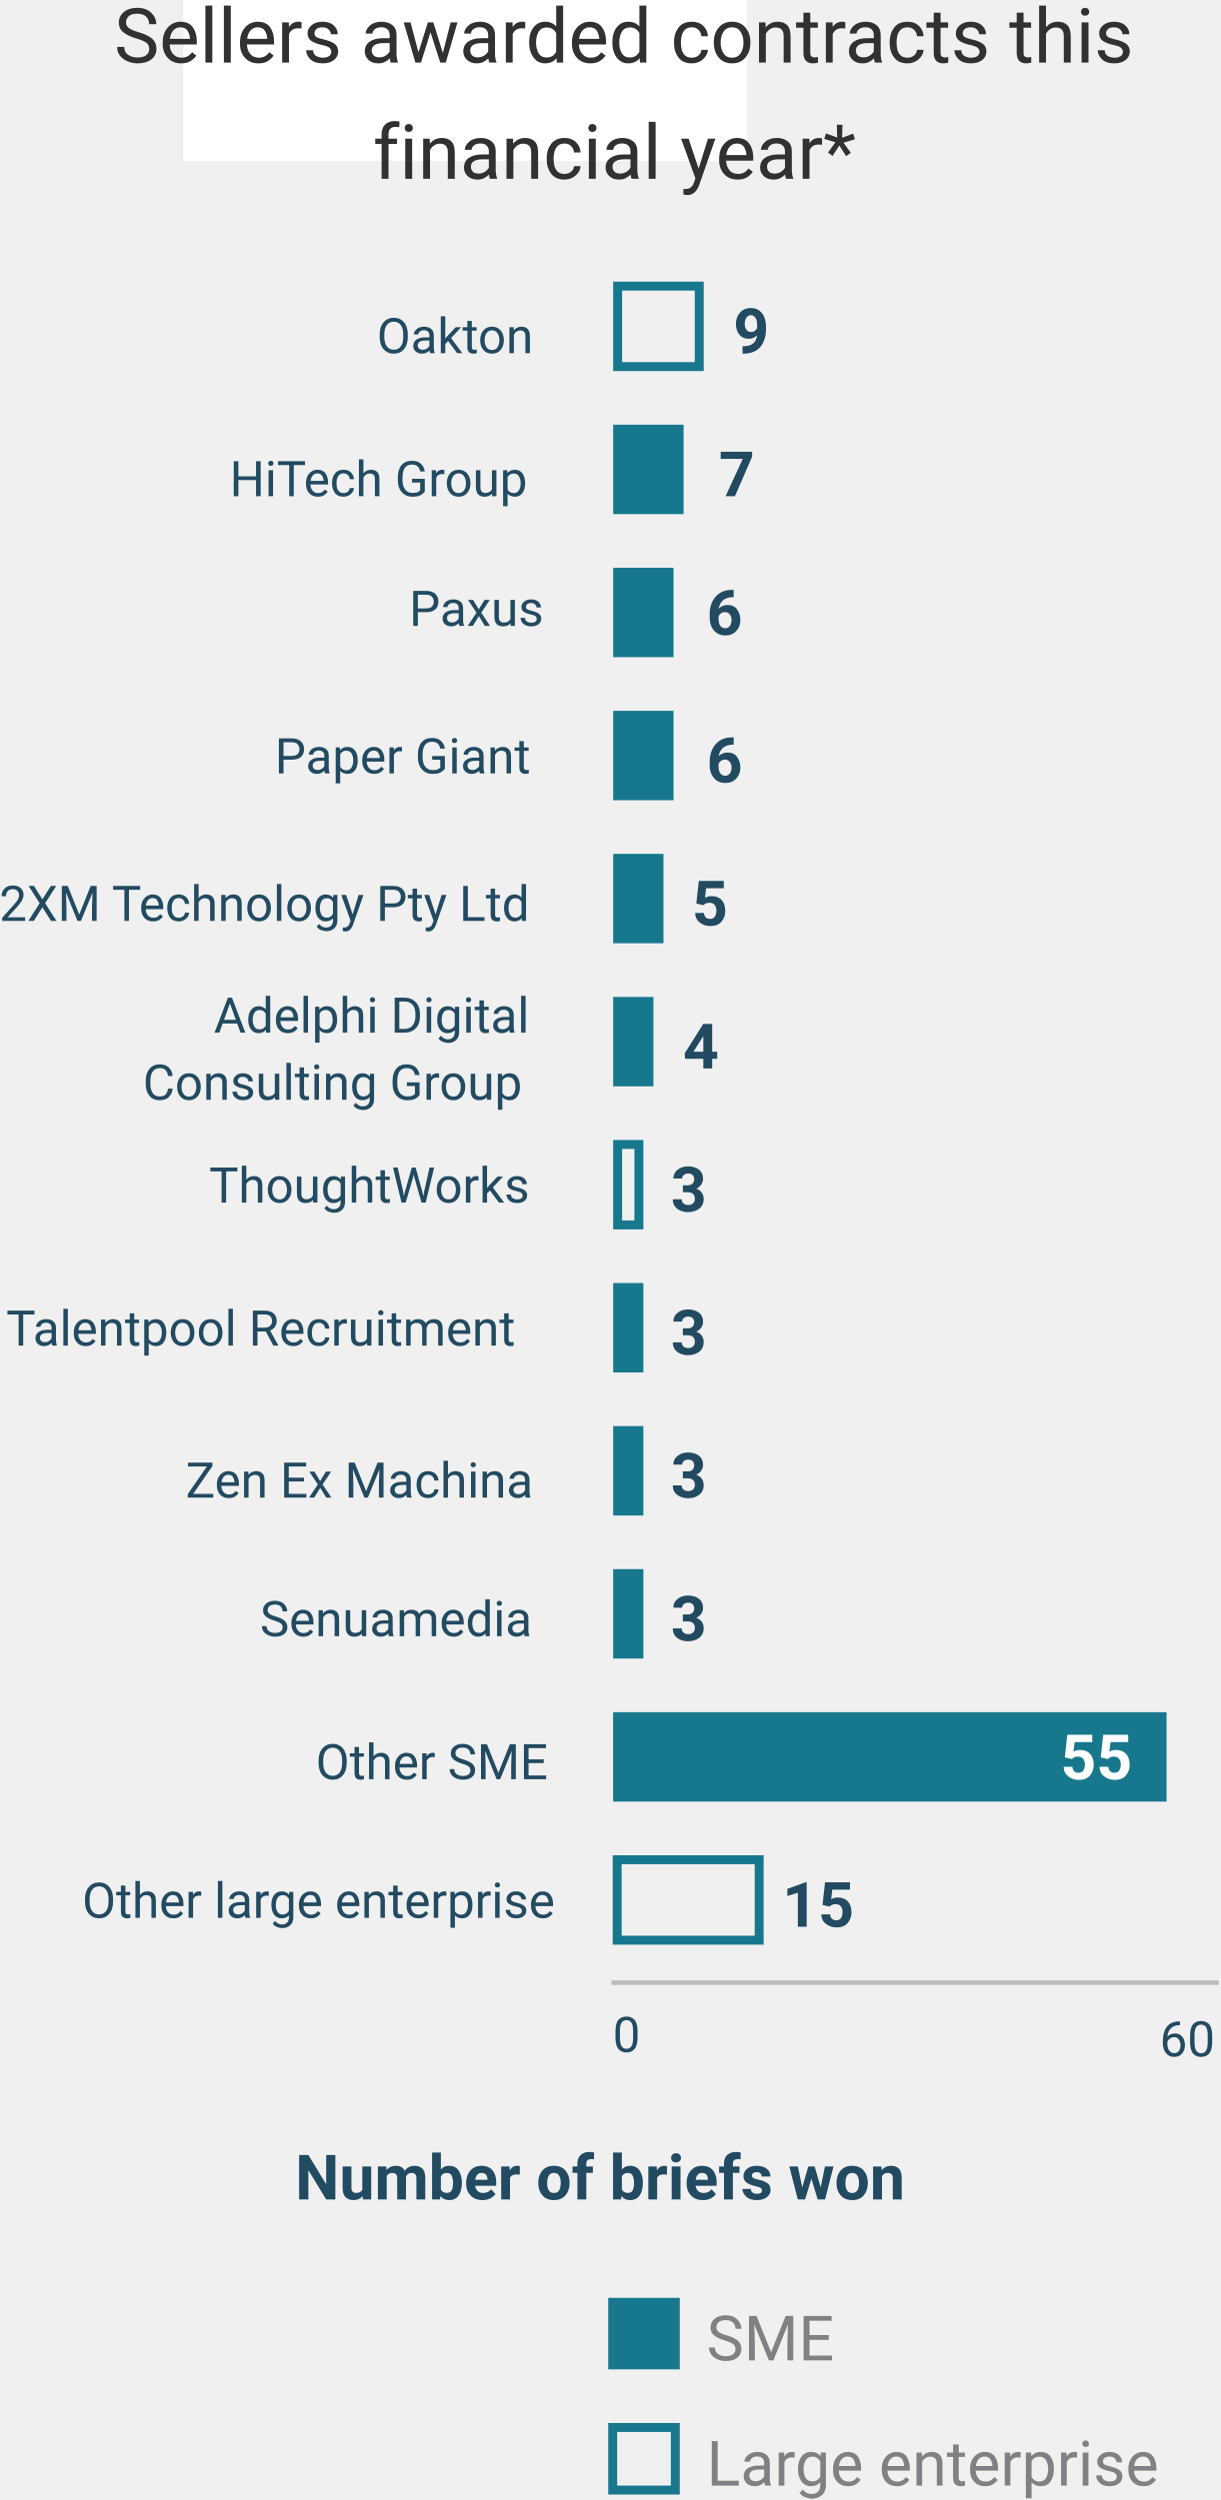
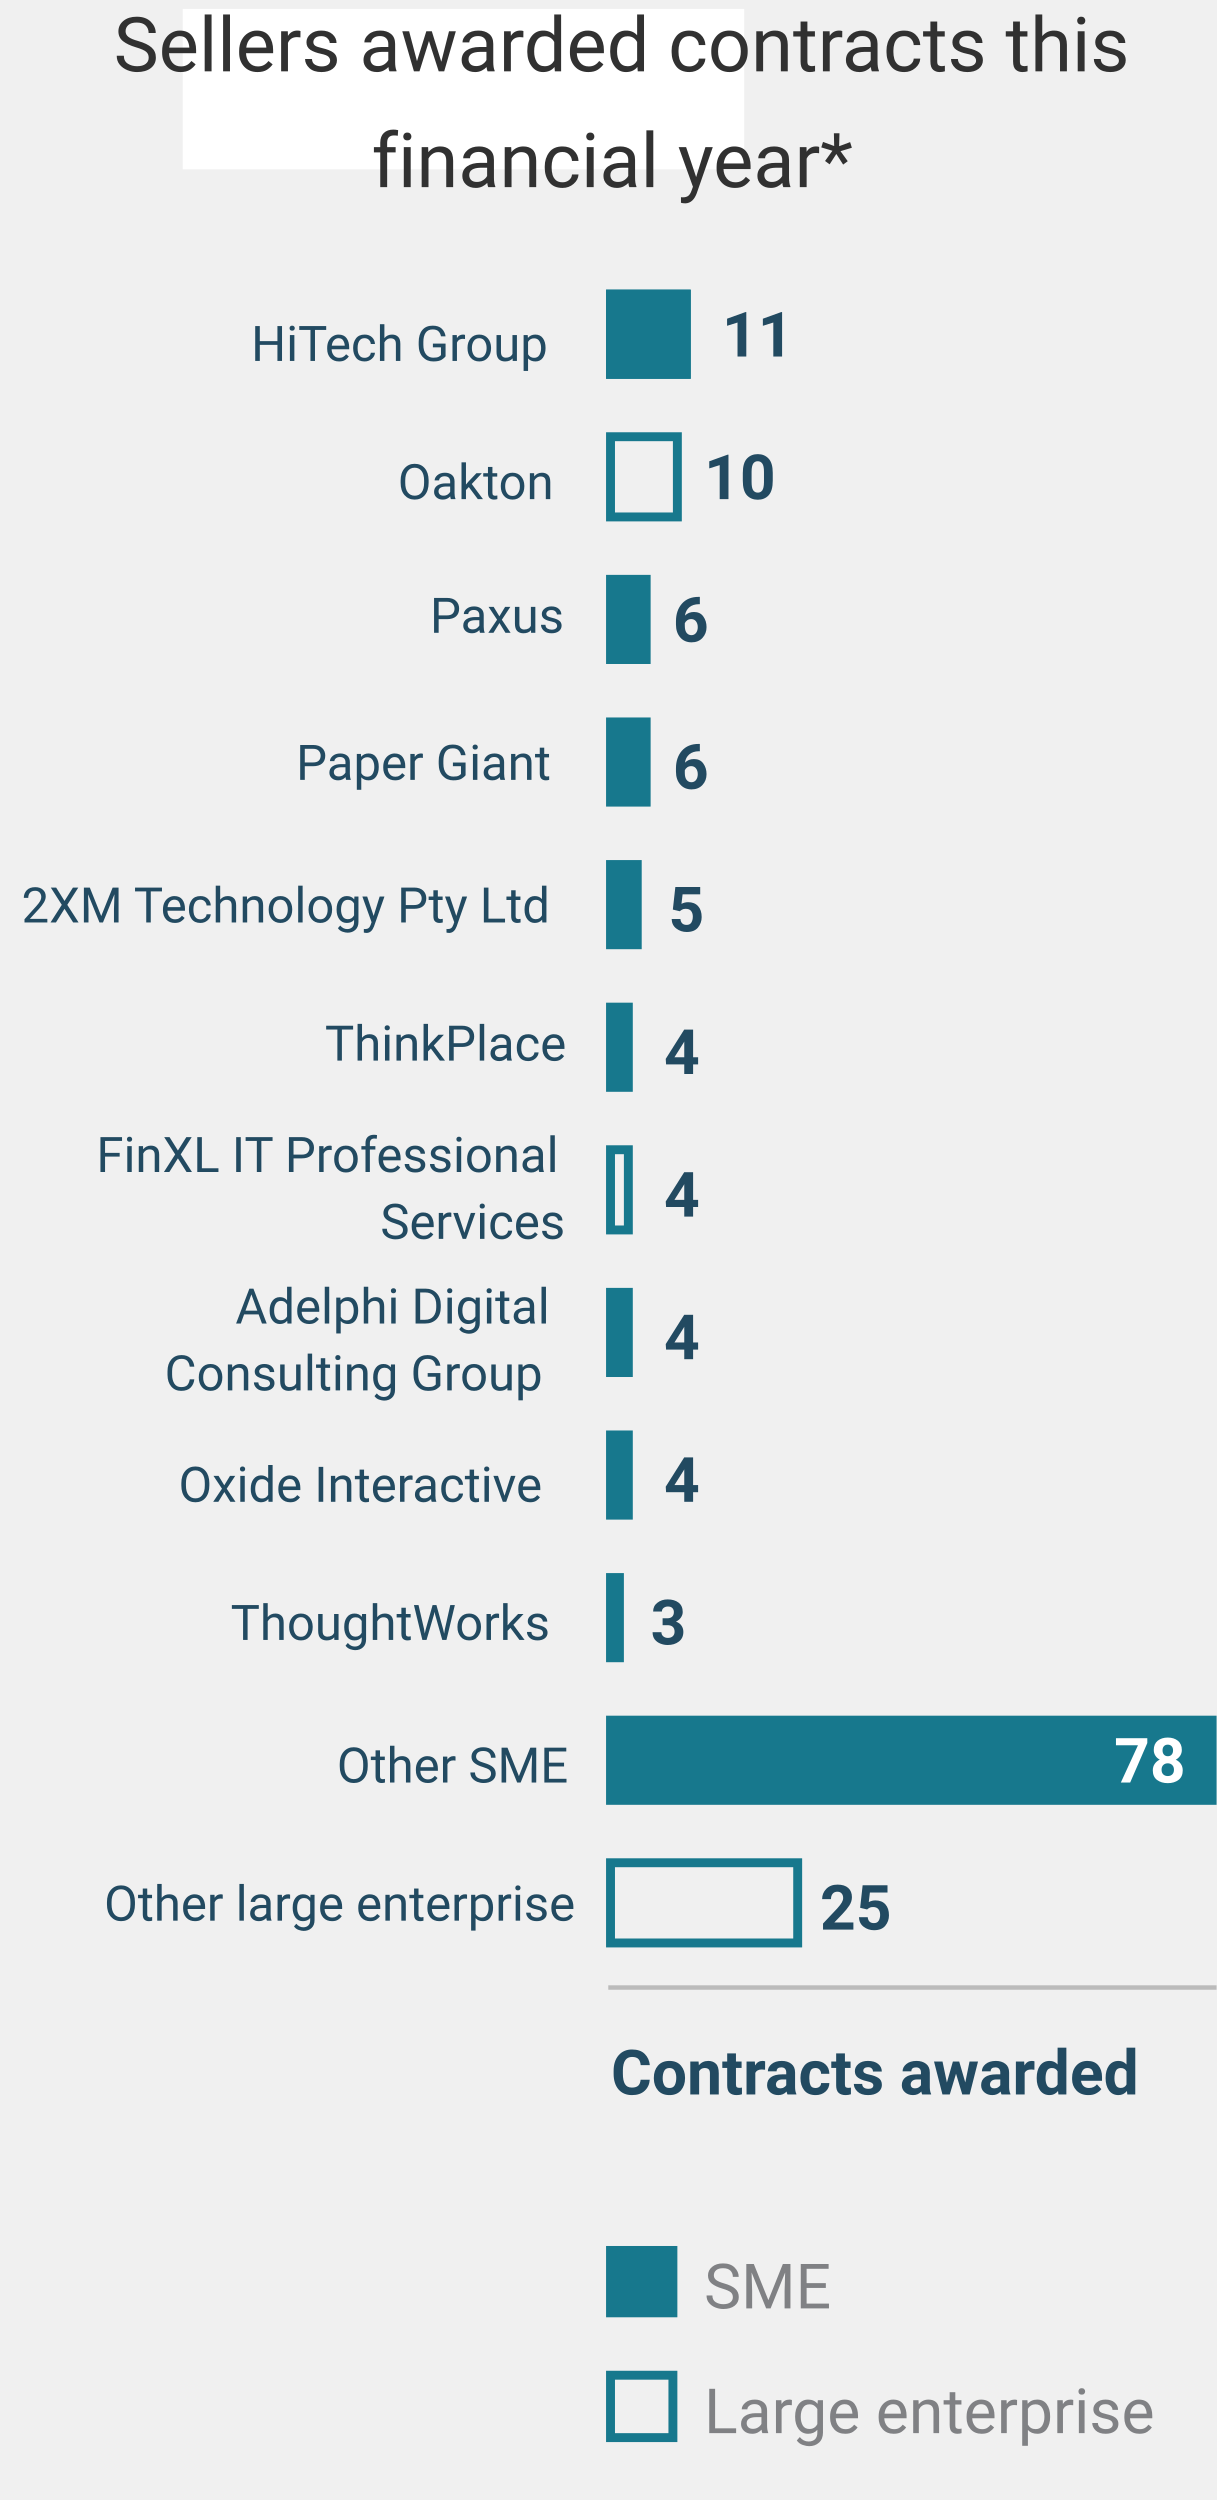
- <svg xmlns="http://www.w3.org/2000/svg" font-family="-apple-system, BlinkMacSystemFont, &quot;Segoe UI&quot;, Roboto, Helvetica, Arial, sans-serif, &quot;Apple Color Emoji&quot;, &quot;Segoe UI Emoji&quot;, &quot;Segoe UI Symbol&quot;" width="273px" height="559px" viewBox="0 0 273 559" version="1.1">
-   <defs />
-   <g id="Mocks" stroke="none" stroke-width="1" fill="none" fill-rule="evenodd">
-     <g id="Nov-monthly-report-less-than-767px" transform="translate(-24, -5250)">
-       <g id="767-sellers-awarded-contracts-this-financial-year" transform="translate(24, 5248)">
-         <g transform="translate(-19, 0)">
-           <text id="Oakton" font-size="11" font-weight="normal" fill="#224A61">
-             <tspan x="103.263" y="81">Oakton</tspan>
-           </text>
-           <text id="HiTech-Group" font-size="11" font-weight="normal" fill="#224A61">
-             <tspan x="70.365" y="113">HiTech Group</tspan>
-           </text>
-           <text id="Paxus" font-size="11" font-weight="normal" fill="#224A61">
-             <tspan x="110.498" y="142">Paxus</tspan>
-           </text>
-           <text id="Paper-Giant" font-size="11" font-weight="normal" fill="#224A61">
-             <tspan x="80.457" y="175">Paper Giant</tspan>
-           </text>
-           <text id="2XM-Technology-Pty-L" font-size="11" font-weight="normal" fill="#224A61">
-             <tspan x="18.84" y="208">2XM Technology Pty Ltd</tspan>
-           </text>
-           <text id="Adelphi-Digital-Cons" font-size="11" font-weight="normal" fill="#224A61">
-             <tspan x="66.82" y="233">Adelphi Digital </tspan>
-             <tspan x="50.948" y="248">Consulting Group</tspan>
-           </text>
-           <text id="Talentpool-Recruitme" font-size="11" font-weight="normal" fill="#224A61">
-             <tspan x="20.387" y="303">Talentpool Recruitment</tspan>
-           </text>
-           <text id="ThoughtWorks" font-size="11" font-weight="normal" fill="#224A61">
-             <tspan x="65.767" y="271">ThoughtWorks</tspan>
-           </text>
-           <text id="Number-of-briefs-won-Copy" font-size="14" font-weight="bold" fill="#224A61">
-             <tspan x="85" y="494">Number of briefs won</tspan>
-           </text>
-           <text id="Zen-Ex-Machina" font-size="11" font-weight="normal" fill="#224A61">
-             <tspan x="60.514" y="337">Zen Ex Machina</tspan>
-           </text>
-           <text id="Other-SME" font-size="11" font-weight="normal" fill="#224A61">
-             <tspan x="89.599" y="400">Other SME</tspan>
-           </text>
-           <text id="Senuamedia" font-size="11" font-weight="normal" fill="#224A61">
-             <tspan x="77.127" y="368">Senuamedia</tspan>
-           </text>
-           <text id="Other-large-enterpri" font-size="11" font-weight="normal" fill="#224A61">
-             <tspan x="37.365" y="431">Other large enterprise</tspan>
-           </text>
-           <g id="Group-18" transform="translate(156, 65)">
-             <rect id="Rectangle-10-Copy-16" stroke="#17788D" stroke-width="2" x="1.105" y="1" width="18.25" height="18" />
-             <rect id="Rectangle-10-Copy-17" fill="#17788D" x="0.105" y="32" width="15.75" height="20" />
-             <rect id="Rectangle-10-Copy-18" fill="#17788D" x="0.105" y="64" width="13.5" height="20" />
-             <rect id="Rectangle-10-Copy-19" fill="#17788D" x="0.105" y="96" width="13.5" height="20" />
-             <rect id="Rectangle-10-Copy-22" fill="#17788D" x="0.105" y="224" width="6.75" height="20" />
-             <rect id="Rectangle-10-Copy-23" stroke="#17788D" stroke-width="2" x="1.105" y="193" width="4.75" height="18" />
-             <rect id="Rectangle-10-Copy-24" fill="#17788D" x="0.11" y="160" width="9" height="20" />
-             <rect id="Rectangle-10-Copy-25" fill="#17788D" x="0.105" y="128" width="11.25" height="20" />
-             <text id="9" font-size="14" font-weight="bold" fill="#224A61">
-               <tspan x="26.959" y="16">9</tspan>
-             </text>
-             <text id="7" font-size="14" font-weight="bold" fill="#224A61">
-               <tspan x="23.724" y="48">7</tspan>
-             </text>
-             <text id="6" font-size="14" font-weight="bold" fill="#224A61">
-               <tspan x="21" y="79">6</tspan>
-             </text>
-             <text id="6" font-size="14" font-weight="bold" fill="#224A61">
-               <tspan x="21" y="112">6</tspan>
-             </text>
-             <text id="5" font-size="14" font-weight="bold" fill="#224A61">
-               <tspan x="17.715" y="144">5</tspan>
-             </text>
-             <text id="4" font-size="14" font-weight="bold" fill="#224A61">
-               <tspan x="15.715" y="176">4</tspan>
-             </text>
-             <text id="3" font-size="14" font-weight="bold" fill="#224A61">
-               <tspan x="13" y="208">3</tspan>
-             </text>
-             <text id="3" font-size="14" font-weight="bold" fill="#224A61">
-               <tspan x="13" y="240">3</tspan>
-             </text>
-             <text id="60" font-size="11" font-weight="normal" fill="#224A61">
-               <tspan x="122.296" y="397">60</tspan>
-             </text>
-             <text id="0-copy" font-size="11" font-weight="normal" fill="#224A61">
-               <tspan x="0" y="396">0</tspan>
-             </text>
-             <rect id="Rectangle-10-Copy-20" fill="#17788D" x="0.105" y="288" width="6.75" height="20" />
-             <rect id="Rectangle-10-Copy-26" stroke="#17788D" stroke-width="2" x="1" y="353" width="31.75" height="18" />
-             <rect id="Rectangle-10-Copy-21" fill="#17788D" x="0.105" y="256" width="6.75" height="20" />
-             <rect id="Rectangle-10-Copy-27" fill="#17788D" x="0.092" y="320" width="123.75" height="20" />
-             <path d="M0.208,380.5 L135.002,380.5" id="Line-Copy" stroke="#BBBBBB" stroke-linecap="square" />
-             <text id="3" font-size="14" font-weight="bold" fill="#224A61">
-               <tspan x="13" y="272">3</tspan>
-             </text>
-             <text id="55" font-size="14" font-weight="bold" fill="#FFFFFF">
-               <tspan x="100.107" y="335">55</tspan>
-             </text>
-             <text id="3" font-size="14" font-weight="bold" fill="#224A61">
-               <tspan x="13" y="304">3</tspan>
-             </text>
-             <text id="15" font-size="14" font-weight="bold" fill="#224A61">
-               <tspan x="37.899" y="368">15</tspan>
-             </text>
-           </g>
-           <text id="SME" font-size="14" font-weight="normal" fill="#808184">
-             <tspan x="177" y="530">SME</tspan>
-           </text>
-           <text id="Large-enterprise" font-size="14" font-weight="normal" fill="#808184">
-             <tspan x="177" y="558">Large enterprise</tspan>
-           </text>
-           <rect id="Rectangle-3-Copy-11" fill="#17788D" x="155" y="516" width="16" height="16" />
-           <rect id="Rectangle-3-Copy-12" stroke="#17788D" stroke-width="2" x="156" y="545" width="14" height="14" />
-           <rect id="Rectangle-14" fill="#FFFFFF" x="60" y="2" width="126" height="36" />
-           <text id="Sellers-awarded-cont" font-size="17" font-weight="normal" line-spacing="26" fill="#313131">
-             <tspan x="44.525" y="16">Sellers awarded contracts this </tspan>
-             <tspan x="102.406" y="42">financial year*</tspan>
-           </text>
+ <svg xmlns="http://www.w3.org/2000/svg" xmlns:xlink="http://www.w3.org/1999/xlink" font-family="-apple-system, BlinkMacSystemFont, &quot;Segoe UI&quot;, Roboto, Helvetica, Arial, sans-serif, &quot;Apple Color Emoji&quot;, &quot;Segoe UI Emoji&quot;, &quot;Segoe UI Symbol&quot;" width="273px" height="561px" viewBox="0 0 273 561" version="1.1" style="background: #FFFFFF;">
+   <defs>
+     <rect id="path-1" x="136" y="0" width="19" height="20" />
+   </defs>
+   <g id="Symbols" stroke="none" stroke-width="1" fill="none" fill-rule="evenodd">
+     <g id="767-sellers-awarded-contracts-this-financial-year">
+       <text id="Contracts-awarded" font-size="14" font-weight="bold" fill="#224A61">
+         <tspan x="137.103" y="470">Contracts awarded</tspan>
+       </text>
+       <path d="M137,446 L272.5,446" id="Line-Copy" stroke="#BBBBBB" stroke-linecap="square" />
+       <g id="Group" transform="translate(0, 65)">
+         <g id="Rectangle-10-Copy-16">
+           <use fill="#17788D" fill-rule="evenodd" xlink:href="#path-1" />
+           <rect stroke="#17788D" stroke-width="2" x="137" y="1" width="17" height="18" />
        </g>
+         <text id="HiTech-Group" font-size="11" font-weight="normal" fill="#224A61">
+           <tspan x="56.365" y="16">HiTech Group</tspan>
+         </text>
+         <text id="Oakton" font-size="11" font-weight="normal" fill="#224A61">
+           <tspan x="89.263" y="47">Oakton</tspan>
+         </text>
+         <text id="Paxus" font-size="11" font-weight="normal" fill="#224A61">
+           <tspan x="96.498" y="77">Paxus</tspan>
+         </text>
+         <text id="Paper-Giant" font-size="11" font-weight="normal" fill="#224A61">
+           <tspan x="66.457" y="110">Paper Giant</tspan>
+         </text>
+         <text id="2XM-Technology-Pty-L" font-size="11" font-weight="normal" fill="#224A61">
+           <tspan x="4.84" y="142">2XM Technology Pty Ltd</tspan>
+         </text>
+         <text id="ThinkPlace" font-size="11" font-weight="normal" fill="#224A61">
+           <tspan x="72.925" y="173">ThinkPlace</tspan>
+         </text>
+         <text id="Adelphi-Digital-Cons" font-size="11" font-weight="normal" fill="#224A61">
+           <tspan x="52.82" y="232">Adelphi Digital </tspan>
+           <tspan x="36.948" y="247">Consulting Group</tspan>
+         </text>
+         <text id="FinXL-IT-Professiona" font-size="11" font-weight="normal" fill="#224A61">
+           <tspan x="21.635" y="198">FinXL IT Professional </tspan>
+           <tspan x="85.353" y="213">Services</tspan>
+         </text>
+         <rect id="Rectangle-10-Copy-17" stroke="#17788D" stroke-width="2" x="137" y="33" width="15" height="18" />
+         <rect id="Rectangle-10-Copy-18" fill="#17788D" x="136" y="64" width="10" height="20" />
+         <rect id="Rectangle-10-Copy-19" fill="#17788D" x="136" y="96" width="10" height="20" />
+         <rect id="Rectangle-10-Copy-22" fill="#17788D" x="136" y="224" width="6" height="20" />
+         <rect id="Rectangle-10-Copy-23" stroke="#17788D" stroke-width="2" x="137" y="193" width="4" height="18" />
+         <rect id="Rectangle-10-Copy-24" fill="#17788D" x="136" y="160" width="6" height="20" />
+         <rect id="Rectangle-10-Copy-25" fill="#17788D" x="136" y="128" width="8" height="20" />
+         <text id="11" font-size="14" font-weight="bold" fill="#224A61">
+           <tspan x="162" y="15">11</tspan>
+         </text>
+         <text id="10" font-size="14" font-weight="bold" fill="#224A61">
+           <tspan x="158" y="47">10</tspan>
+         </text>
+         <text id="6" font-size="14" font-weight="bold" fill="#224A61">
+           <tspan x="151" y="79">6</tspan>
+         </text>
+         <text id="6" font-size="14" font-weight="bold" fill="#224A61">
+           <tspan x="151" y="112">6</tspan>
+         </text>
+         <text id="5" font-size="14" font-weight="bold" fill="#224A61">
+           <tspan x="150" y="144">5</tspan>
+         </text>
+         <text id="4" font-size="14" font-weight="bold" fill="#224A61">
+           <tspan x="149" y="176">4</tspan>
+         </text>
+         <text id="4" font-size="14" font-weight="bold" fill="#224A61">
+           <tspan x="149" y="208">4</tspan>
+         </text>
+         <text id="4" font-size="14" font-weight="bold" fill="#224A61">
+           <tspan x="149" y="240">4</tspan>
+         </text>
+         <text id="Oxide-Interactive" font-size="11" font-weight="normal" fill="#224A61">
+           <tspan x="40.053" y="272">Oxide Interactive</tspan>
+         </text>
+         <text id="Other-SME" font-size="11" font-weight="normal" fill="#224A61">
+           <tspan x="75.599" y="335">Other SME</tspan>
+         </text>
+         <text id="ThoughtWorks" font-size="11" font-weight="normal" fill="#224A61">
+           <tspan x="51.767" y="303">ThoughtWorks</tspan>
+         </text>
+         <text id="Other-large-enterpri" font-size="11" font-weight="normal" fill="#224A61">
+           <tspan x="23.365" y="366">Other large enterprise</tspan>
+         </text>
+         <rect id="Rectangle-10-Copy-20" stroke="#17788D" stroke-width="2" x="137" y="289" width="2" height="18" />
+         <rect id="Rectangle-10-Copy-26" stroke="#17788D" stroke-width="2" x="137" y="353" width="42" height="18" />
+         <rect id="Rectangle-10-Copy-21" fill="#17788D" x="136" y="256" width="6" height="20" />
+         <rect id="Rectangle-10-Copy-27" fill="#17788D" x="136" y="320" width="137" height="20" />
+         <text id="4" font-size="14" font-weight="bold" fill="#224A61">
+           <tspan x="149" y="272">4</tspan>
+         </text>
+         <text id="78" font-size="14" font-weight="bold" fill="#FFFFFF">
+           <tspan x="250" y="335">78</tspan>
+         </text>
+         <text id="3" font-size="14" font-weight="bold" fill="#224A61">
+           <tspan x="146" y="304">3</tspan>
+         </text>
+         <text id="25" font-size="14" font-weight="bold" fill="#224A61">
+           <tspan x="184" y="368">25</tspan>
+         </text>
      </g>
+       <text id="SME" font-size="14" font-weight="normal" fill="#808184">
+         <tspan x="158" y="518">SME</tspan>
+       </text>
+       <text id="Large-enterprise" font-size="14" font-weight="normal" fill="#808184">
+         <tspan x="158" y="546">Large enterprise</tspan>
+       </text>
+       <rect id="Rectangle-3-Copy-11" fill="#17788D" x="136" y="504" width="16" height="16" />
+       <rect id="Rectangle-3-Copy-12" stroke="#17788D" stroke-width="2" x="137" y="533" width="14" height="14" />
+       <rect id="Rectangle-14" fill="#FFFFFF" x="41" y="2" width="126" height="36" />
+       <text id="Sellers-awarded-cont" font-size="17" font-weight="normal" line-spacing="26" fill="#313131">
+         <tspan x="25.525" y="16">Sellers awarded contracts this </tspan>
+         <tspan x="83.406" y="42">financial year*</tspan>
+       </text>
    </g>
  </g>
</svg>
